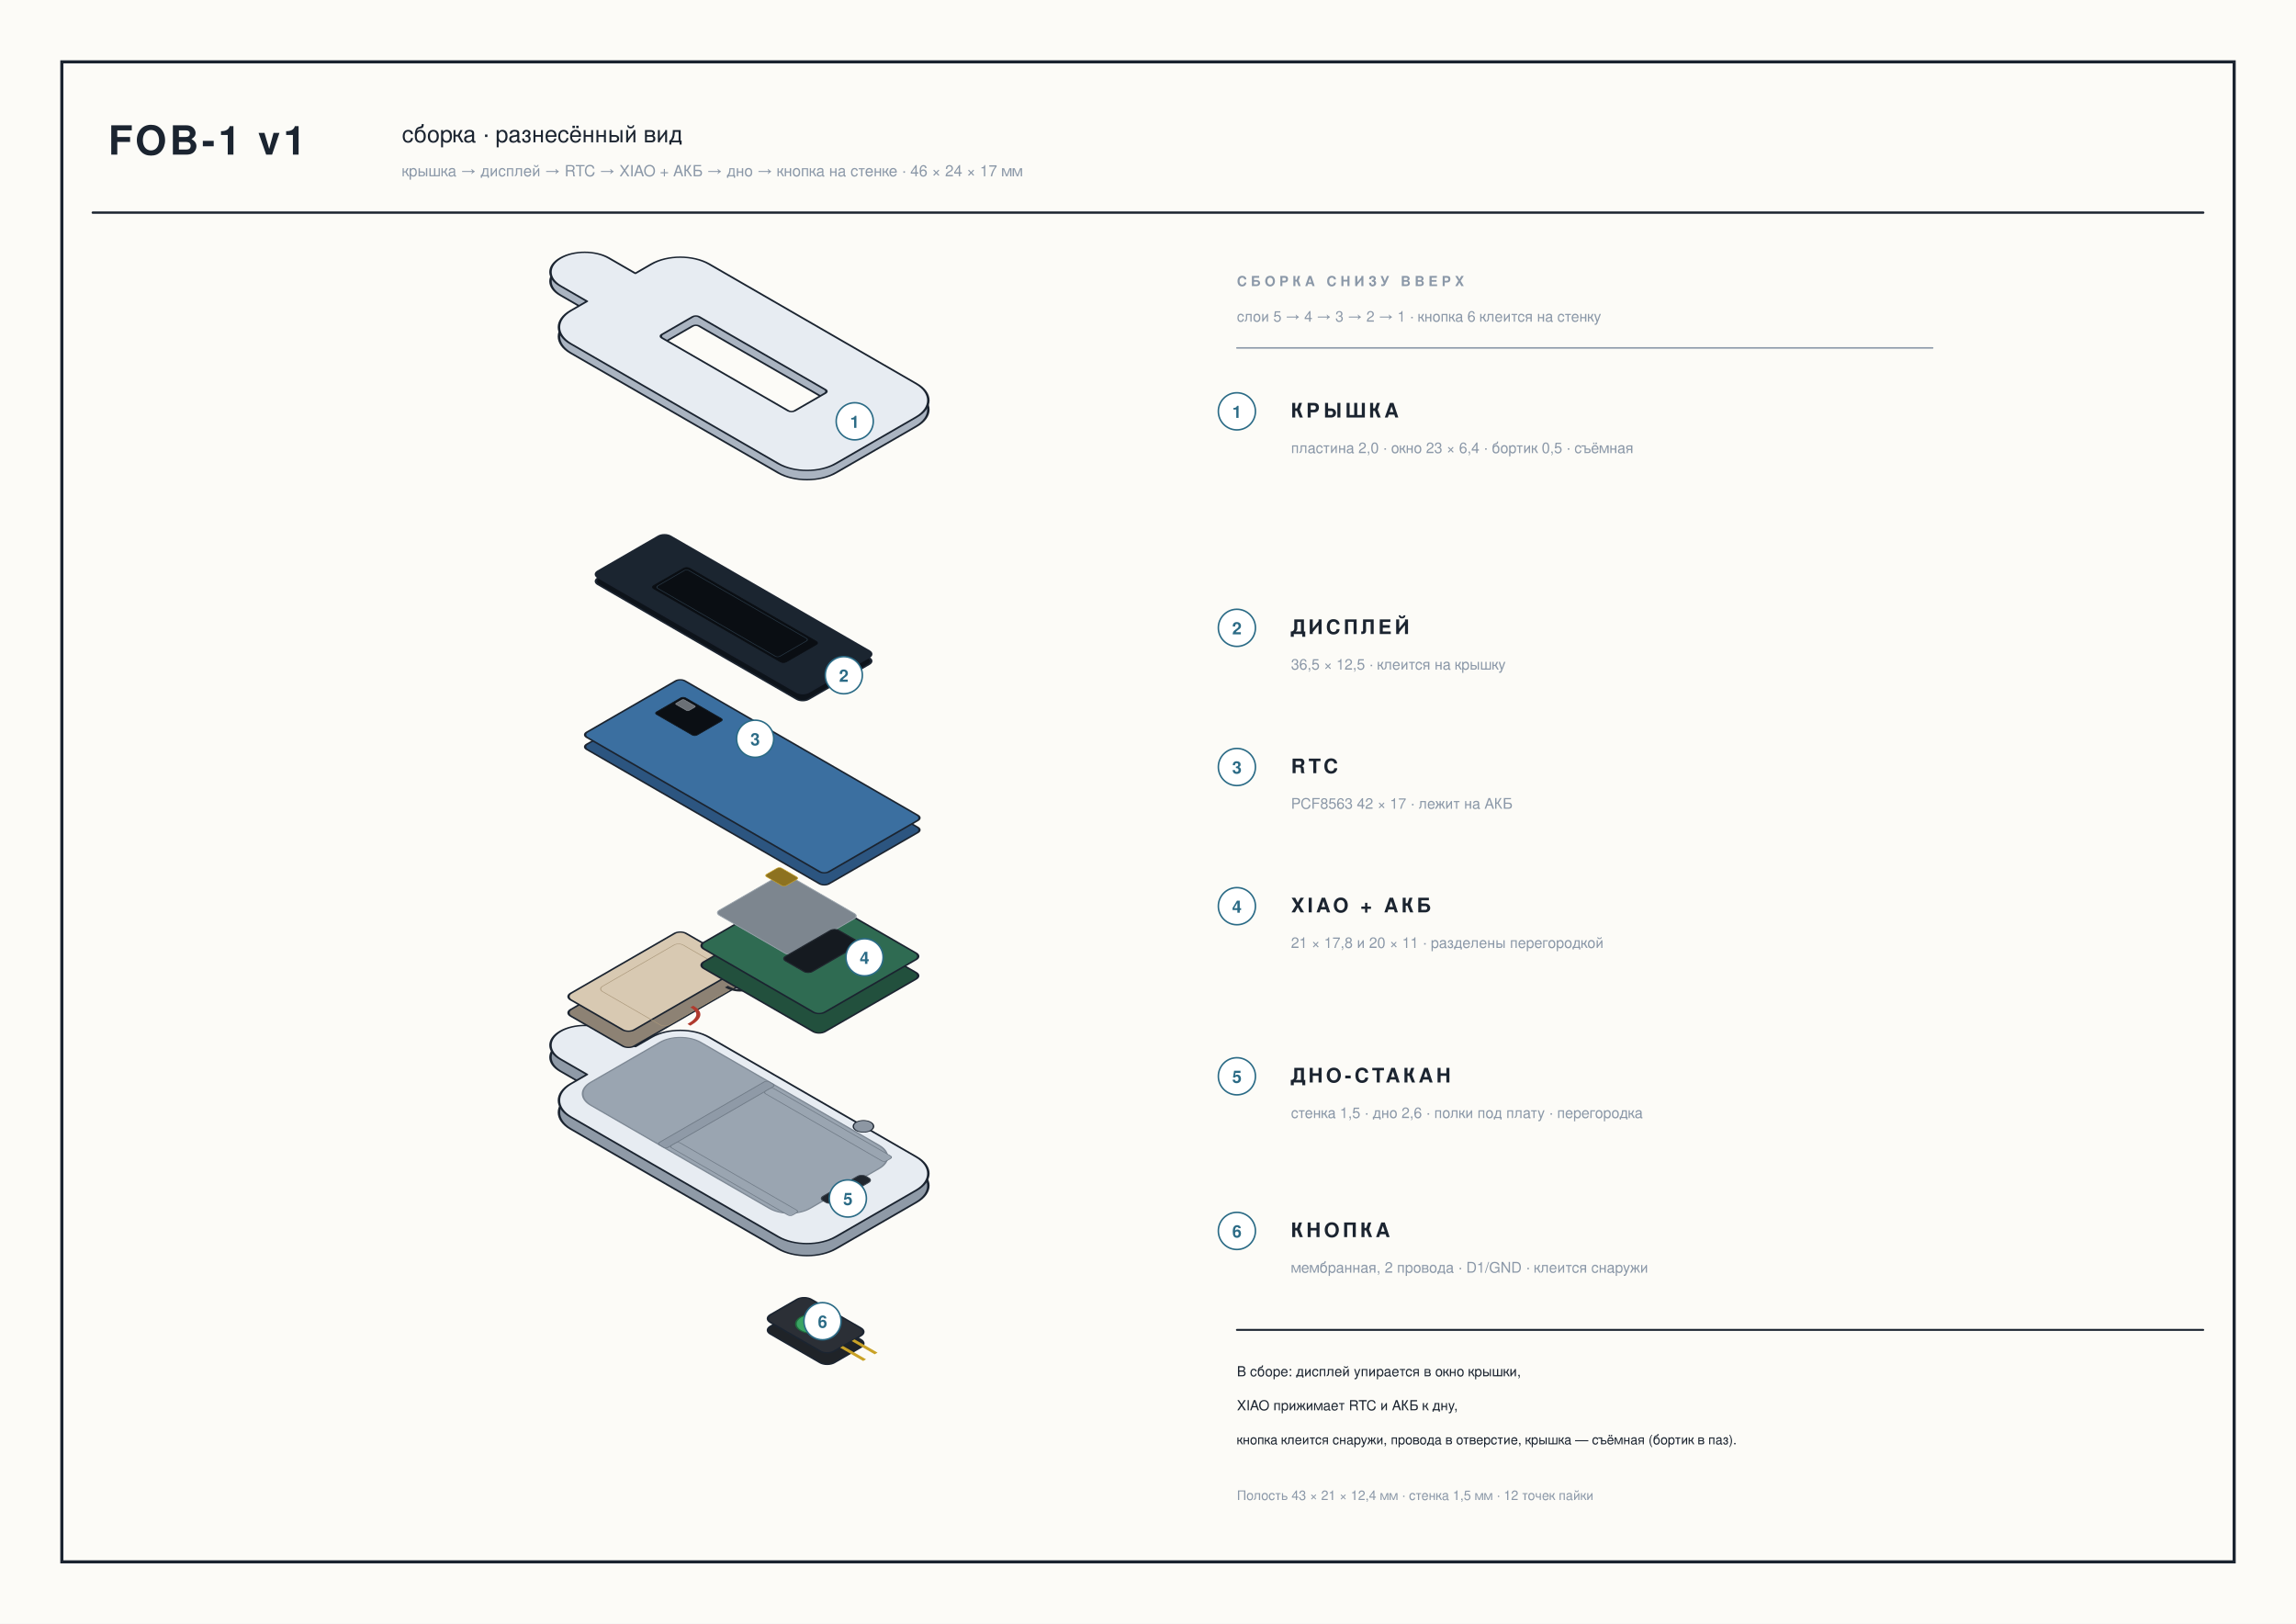
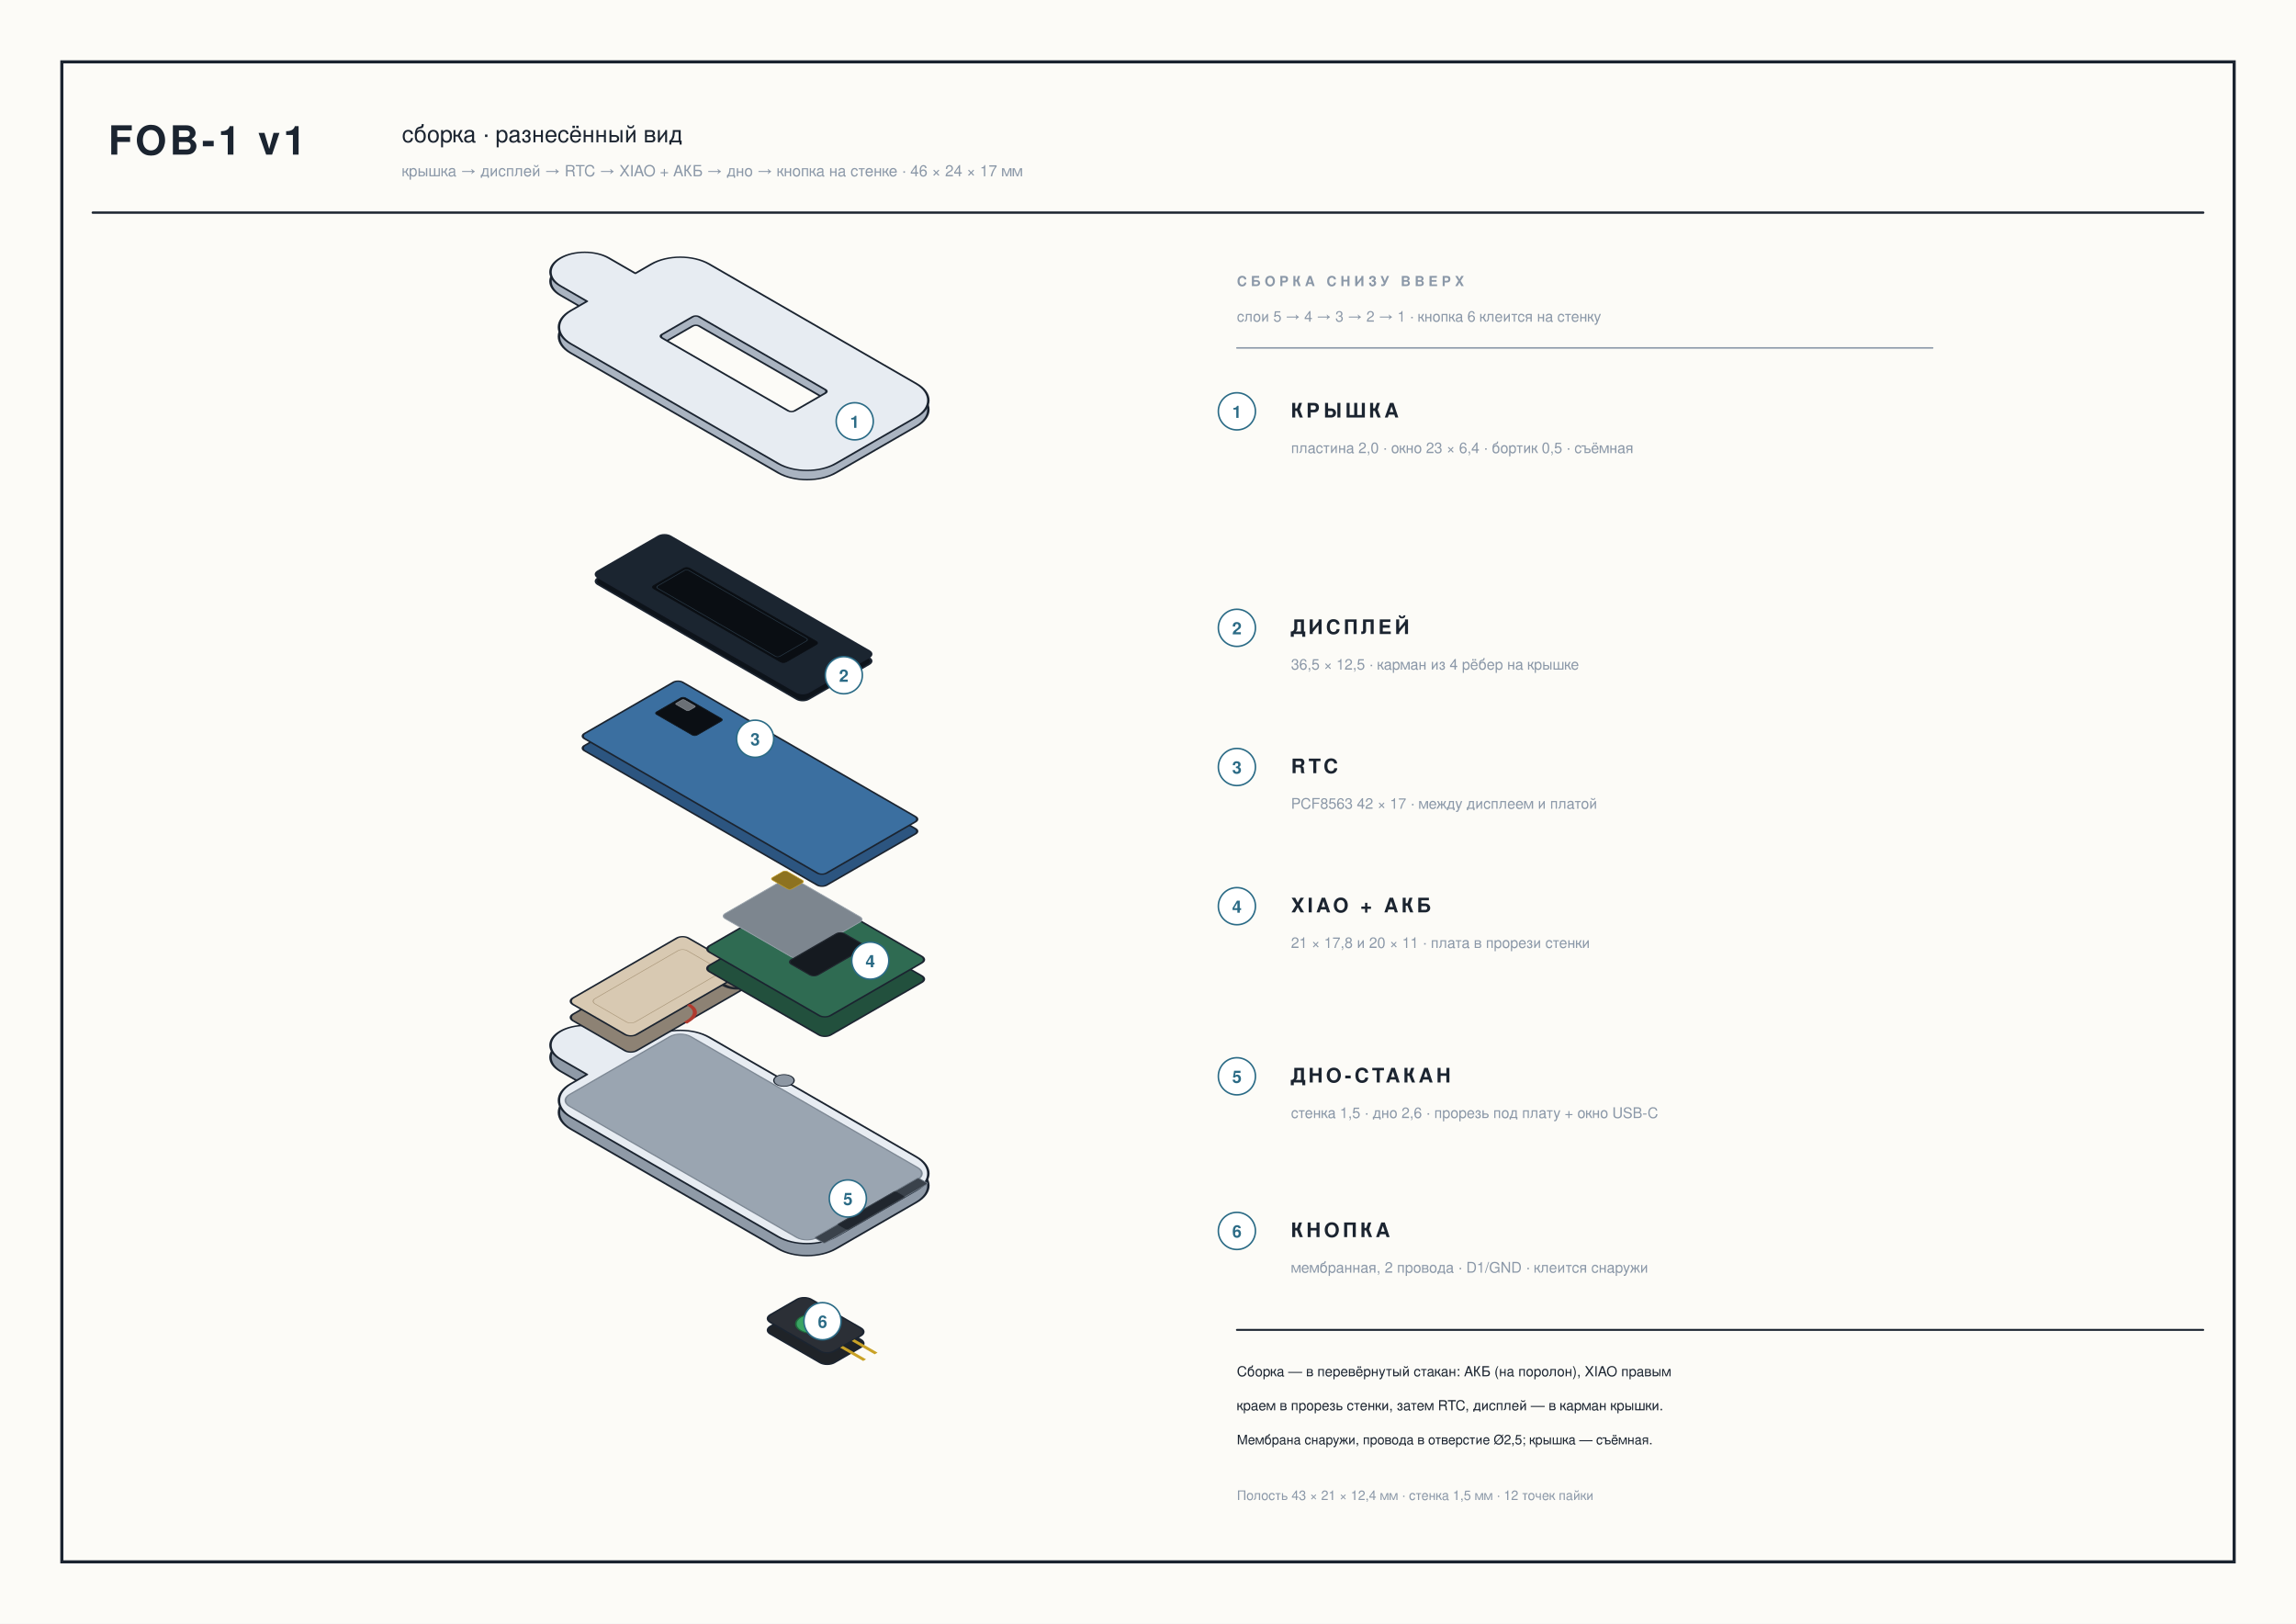
<svg xmlns="http://www.w3.org/2000/svg" width="297mm" height="210mm" viewBox="0 0 297 210">
  <rect width="297" height="210" fill="#fcfbf7" />
  <rect x="8" y="8" width="281" height="194" fill="none" stroke="#1b2430" stroke-width="0.4" />
  <text x="14" y="20" font-family="Helvetica" font-size="5.2" fill="#1b2430" text-anchor="start" font-weight="bold" letter-spacing="0.4">FOB-1 v1</text>
  <text x="52" y="18.4" font-family="Helvetica" font-size="3" fill="#1b2430" text-anchor="start" font-weight="normal">сборка · разнесённый вид</text>
  <text x="52" y="22.8" font-family="Helvetica" font-size="2" fill="#8b98a8" text-anchor="start" font-weight="normal">крышка → дисплей → RTC → XIAO + АКБ → дно → кнопка на стенке · 46 × 24 × 17 мм</text>
  <line x1="12" y1="27.5" x2="285" y2="27.5" stroke="#1b2430" stroke-width="0.3" stroke-linecap="round" />
  <g transform="translate(88,161.5) matrix(0.745,0.43,-0.745,0.43,0,0)">
    <path d="M 20.7,-2 H 29.3 A 1.2,1.2 0 0 1 30.5,-0.8 V 3.8 A 1.2,1.2 0 0 1 29.3,5 H 20.7 A 1.2,1.2 0 0 1 19.5,3.8 V -0.8 A 1.2,1.2 0 0 1 20.7,-2 Z" fill="#1f2328" stroke="#1b2430" stroke-width="0.28" stroke-linejoin="round" />
  </g>
  <g transform="translate(88,160) matrix(0.745,0.43,-0.745,0.43,0,0)">
    <path d="M 20.7,-2 H 29.3 A 1.2,1.2 0 0 1 30.5,-0.8 V 3.8 A 1.2,1.2 0 0 1 29.3,5 H 20.7 A 1.2,1.2 0 0 1 19.5,3.8 V -0.8 A 1.2,1.2 0 0 1 20.7,-2 Z" fill="#2b2f36" stroke="#1b2430" stroke-width="0.28" stroke-linejoin="round" />
    <path d="M 24.5,-0.4 H 24.5 A 2,2 0 0 1 26.5,1.6 V 1.6 A 2,2 0 0 1 24.5,3.6 H 24.5 A 2,2 0 0 1 22.5,1.6 V 1.6 A 2,2 0 0 1 24.5,-0.4 Z" fill="#3aa463" stroke="#1f6b3c" stroke-width="0.2" stroke-linejoin="round" />
    <path d="M 30.5,0.5 L 34.5,0.5" fill="none" stroke="#c9a227" stroke-width="0.5" stroke-linejoin="round" />
    <path d="M 30.5,2.5 L 34.5,2.5" fill="none" stroke="#c9a227" stroke-width="0.5" stroke-linejoin="round" />
  </g>
  <g transform="translate(88,133.56) matrix(0.745,0.43,-0.745,0.43,0,0)">
    <path d="M 5,0 L 41,0 A 5,5 0 0 1 46,5 L 46,19 A 5,5 0 0 1 41,24 L 5,24 A 5,5 0 0 1 0,19 L 0,16.2 L -4.6,16.2 A 4.2,4.2 0 0 1 -4.6,7.8 L 0,7.8 L 0,5 A 5,5 0 0 1 5,0 Z" fill="#8f9aa7" stroke="#1b2430" stroke-width="0.3" stroke-linejoin="round" />
  </g>
  <g transform="translate(88,132) matrix(0.745,0.43,-0.745,0.43,0,0)">
    <path d="M 5,0 L 41,0 A 5,5 0 0 1 46,5 L 46,19 A 5,5 0 0 1 41,24 L 5,24 A 5,5 0 0 1 0,19 L 0,16.2 L -4.6,16.2 A 4.2,4.2 0 0 1 -4.6,7.8 L 0,7.8 L 0,5 A 5,5 0 0 1 5,0 Z" fill="#e7ecf2" stroke="#1b2430" stroke-width="0.3" stroke-linejoin="round" />
-     <path d="M 5,1.5 H 36 A 3.5,3.5 0 0 1 39.5,5 V 17 A 3.5,3.5 0 0 1 36,20.5 H 5 A 3.5,3.5 0 0 1 1.5,17 V 5 A 3.5,3.5 0 0 1 5,1.5 Z" fill="#9aa5b1" stroke="#7d8894" stroke-width="0.22" stroke-linejoin="round" />
-     <path d="M 16.9,1.5 H 17.6 A 0.4,0.4 0 0 1 18,1.9 V 20.1 A 0.4,0.4 0 0 1 17.6,20.5 H 16.9 A 0.4,0.4 0 0 1 16.5,20.1 V 1.9 A 0.4,0.4 0 0 1 16.9,1.5 Z" fill="#8f9aa7" stroke="#6f7a86" stroke-width="0.14" stroke-linejoin="round" />
-     <path d="M 18.4,2.1 H 38.6 A 0.4,0.4 0 0 1 39,2.5 V 3.2 A 0.4,0.4 0 0 1 38.6,3.6 H 18.4 A 0.4,0.4 0 0 1 18,3.2 V 2.5 A 0.4,0.4 0 0 1 18.4,2.1 Z" fill="#9aa5b1" stroke="#6f7a86" stroke-width="0.12" stroke-linejoin="round" />
-     <path d="M 18.4,18.4 H 38.6 A 0.4,0.4 0 0 1 39,18.8 V 19.5 A 0.4,0.4 0 0 1 38.6,19.9 H 18.4 A 0.4,0.4 0 0 1 18,19.5 V 18.8 A 0.4,0.4 0 0 1 18.4,18.4 Z" fill="#9aa5b1" stroke="#6f7a86" stroke-width="0.12" stroke-linejoin="round" />
-     <path d="M 39.5,7.3 H 40 A 0.7,0.7 0 0 1 40.7,8 V 14 A 0.7,0.7 0 0 1 40,14.7 H 39.5 A 0.7,0.7 0 0 1 38.8,14 V 8 A 0.7,0.7 0 0 1 39.5,7.3 Z" fill="#20262e" stroke="#3a424b" stroke-width="0.16" stroke-linejoin="round" />
-     <path d="M 31.8,-1.25 H 31.8 A 1.25,1.25 0 0 1 33.05,0 V 0 A 1.25,1.25 0 0 1 31.8,1.25 H 31.8 A 1.25,1.25 0 0 1 30.55,0 V 0 A 1.25,1.25 0 0 1 31.8,-1.25 Z" fill="#8d97a3" stroke="#1b2430" stroke-width="0.16" stroke-linejoin="round" />
+     <path d="M 3.3,1.5 H 42.7 A 1.8,1.8 0 0 1 44.5,3.3 V 20.7 A 1.8,1.8 0 0 1 42.7,22.5 H 3.3 A 1.8,1.8 0 0 1 1.5,20.7 V 3.3 A 1.8,1.8 0 0 1 3.3,1.5 Z" fill="#9aa5b1" stroke="#7d8894" stroke-width="0.22" stroke-linejoin="round" />
+     <path d="M 44.5,3 H 45.8 A 0.2,0.2 0 0 1 46,3.2 V 20.8 A 0.2,0.2 0 0 1 45.8,21 H 44.5 A 0.2,0.2 0 0 1 44.3,20.8 V 3.2 A 0.2,0.2 0 0 1 44.5,3 Z" fill="#3a424b" stroke="#6f7a86" stroke-width="0.14" stroke-linejoin="round" />
+     <path d="M 44.6,6.9 H 45.7 A 0.3,0.3 0 0 1 46,7.2 V 16.8 A 0.3,0.3 0 0 1 45.7,17.1 H 44.6 A 0.3,0.3 0 0 1 44.3,16.8 V 7.2 A 0.3,0.3 0 0 1 44.6,6.9 Z" fill="#20262e" stroke="#3a424b" stroke-width="0.14" stroke-linejoin="round" />
+     <path d="M 18,-1.25 H 18 A 1.25,1.25 0 0 1 19.25,0 V 0 A 1.25,1.25 0 0 1 18,1.25 H 18 A 1.25,1.25 0 0 1 16.75,0 V 0 A 1.25,1.25 0 0 1 18,-1.25 Z" fill="#8d97a3" stroke="#1b2430" stroke-width="0.16" stroke-linejoin="round" />
  </g>
  <g transform="translate(88,121.1) matrix(0.745,0.43,-0.745,0.43,0,0)">
-     <path d="M 2.5,1.5 H 11.5 A 1,1 0 0 1 12.5,2.5 V 20.5 A 1,1 0 0 1 11.5,21.5 H 2.5 A 1,1 0 0 1 1.5,20.5 V 2.5 A 1,1 0 0 1 2.5,1.5 Z" fill="#8d8274" stroke="#1b2430" stroke-width="0.28" stroke-linejoin="round" />
+     <path d="M 3.4,2 H 12.4 A 1,1 0 0 1 13.4,3 V 21 A 1,1 0 0 1 12.4,22 H 3.4 A 1,1 0 0 1 2.4,21 V 3 A 1,1 0 0 1 3.4,2 Z" fill="#8d8274" stroke="#1b2430" stroke-width="0.28" stroke-linejoin="round" />
  </g>
  <g transform="translate(88,119) matrix(0.745,0.43,-0.745,0.43,0,0)">
-     <path d="M 2.5,1.5 H 11.5 A 1,1 0 0 1 12.5,2.5 V 20.5 A 1,1 0 0 1 11.5,21.5 H 2.5 A 1,1 0 0 1 1.5,20.5 V 2.5 A 1,1 0 0 1 2.5,1.5 Z" fill="#d8c9b2" stroke="#1b2430" stroke-width="0.28" stroke-linejoin="round" />
-     <path d="M 4,3.5 H 14 A 0.8,0.8 0 0 1 14.8,4.3 V 16.7 A 0.8,0.8 0 0 1 14,17.5 H 4 A 0.8,0.8 0 0 1 3.2,16.7 V 4.3 A 0.8,0.8 0 0 1 4,3.5 Z" fill="none" stroke="#a89578" stroke-width="0.1" stroke-linejoin="round" />
-     <path d="M 14,12 Q 16.5,12 16.5,15" fill="none" stroke="#b03a2e" stroke-width="0.5" stroke-linejoin="round" />
-     <path d="M 14,6 Q 16.5,6 16.5,3" fill="none" stroke="#20262e" stroke-width="0.5" stroke-linejoin="round" />
+     <path d="M 3.4,2 H 12.4 A 1,1 0 0 1 13.4,3 V 21 A 1,1 0 0 1 12.4,22 H 3.4 A 1,1 0 0 1 2.4,21 V 3 A 1,1 0 0 1 3.4,2 Z" fill="#d8c9b2" stroke="#1b2430" stroke-width="0.28" stroke-linejoin="round" />
+     <path d="M 5.2,4 H 10.6 A 0.8,0.8 0 0 1 11.4,4.8 V 19.2 A 0.8,0.8 0 0 1 10.6,20 H 5.2 A 0.8,0.8 0 0 1 4.4,19.2 V 4.8 A 0.8,0.8 0 0 1 5.2,4 Z" fill="none" stroke="#a89578" stroke-width="0.1" stroke-linejoin="round" />
+     <path d="M 13.4,12 Q 15.9,12 15.9,15" fill="none" stroke="#b03a2e" stroke-width="0.5" stroke-linejoin="round" />
+     <path d="M 13.4,6 Q 15.9,6 15.9,3" fill="none" stroke="#20262e" stroke-width="0.5" stroke-linejoin="round" />
  </g>
  <g transform="translate(88,105.52) matrix(0.745,0.43,-0.745,0.43,0,0)">
-     <path d="M 25,3.1 H 44 A 1,1 0 0 1 45,4.1 V 19.9 A 1,1 0 0 1 44,20.9 H 25 A 1,1 0 0 1 24,19.9 V 4.1 A 1,1 0 0 1 25,3.1 Z" fill="#22503d" stroke="#1b2430" stroke-width="0.28" stroke-linejoin="round" />
+     <path d="M 26,3.1 H 45 A 1,1 0 0 1 46,4.1 V 19.9 A 1,1 0 0 1 45,20.9 H 26 A 1,1 0 0 1 25,19.9 V 4.1 A 1,1 0 0 1 26,3.1 Z" fill="#22503d" stroke="#1b2430" stroke-width="0.28" stroke-linejoin="round" />
  </g>
  <g transform="translate(88,103) matrix(0.745,0.43,-0.745,0.43,0,0)">
-     <path d="M 25,3.1 H 44 A 1,1 0 0 1 45,4.1 V 19.9 A 1,1 0 0 1 44,20.9 H 25 A 1,1 0 0 1 24,19.9 V 4.1 A 1,1 0 0 1 25,3.1 Z" fill="#2f6b52" stroke="#1b2430" stroke-width="0.28" stroke-linejoin="round" />
-     <path d="M 21.3,2.5 H 32.7 A 0.8,0.8 0 0 1 33.5,3.3 V 13.7 A 0.8,0.8 0 0 1 32.7,14.5 H 21.3 A 0.8,0.8 0 0 1 20.5,13.7 V 3.3 A 0.8,0.8 0 0 1 21.3,2.5 Z" fill="#7d868f" stroke="#9aa3ac" stroke-width="0.14" stroke-linejoin="round" />
-     <path d="M 33.9,6.4 H 37.1 A 0.7,0.7 0 0 1 37.8,7.1 V 14.9 A 0.7,0.7 0 0 1 37.1,15.6 H 33.9 A 0.7,0.7 0 0 1 33.2,14.9 V 7.1 A 0.7,0.7 0 0 1 33.9,6.4 Z" fill="#151a20" stroke="#20262e" stroke-width="0.2" stroke-linejoin="round" />
-     <path d="M 19.6,2 H 22.2 A 0.4,0.4 0 0 1 22.6,2.4 V 4.2 A 0.4,0.4 0 0 1 22.2,4.6 H 19.6 A 0.4,0.4 0 0 1 19.2,4.2 V 2.4 A 0.4,0.4 0 0 1 19.6,2 Z" fill="#8d7220" stroke="#c9a227" stroke-width="0.1" stroke-linejoin="round" />
+     <path d="M 26,3.1 H 45 A 1,1 0 0 1 46,4.1 V 19.9 A 1,1 0 0 1 45,20.9 H 26 A 1,1 0 0 1 25,19.9 V 4.1 A 1,1 0 0 1 26,3.1 Z" fill="#2f6b52" stroke="#1b2430" stroke-width="0.28" stroke-linejoin="round" />
+     <path d="M 22.3,2.5 H 33.7 A 0.8,0.8 0 0 1 34.5,3.3 V 13.7 A 0.8,0.8 0 0 1 33.7,14.5 H 22.3 A 0.8,0.8 0 0 1 21.5,13.7 V 3.3 A 0.8,0.8 0 0 1 22.3,2.5 Z" fill="#7d868f" stroke="#9aa3ac" stroke-width="0.14" stroke-linejoin="round" />
+     <path d="M 34.9,6.4 H 38.1 A 0.7,0.7 0 0 1 38.8,7.1 V 14.9 A 0.7,0.7 0 0 1 38.1,15.6 H 34.9 A 0.7,0.7 0 0 1 34.2,14.9 V 7.1 A 0.7,0.7 0 0 1 34.9,6.4 Z" fill="#151a20" stroke="#20262e" stroke-width="0.2" stroke-linejoin="round" />
+     <path d="M 20.6,2 H 23.2 A 0.4,0.4 0 0 1 23.6,2.4 V 4.2 A 0.4,0.4 0 0 1 23.2,4.6 H 20.6 A 0.4,0.4 0 0 1 20.2,4.2 V 2.4 A 0.4,0.4 0 0 1 20.6,2 Z" fill="#8d7220" stroke="#c9a227" stroke-width="0.1" stroke-linejoin="round" />
  </g>
  <g transform="translate(88,87.56) matrix(0.745,0.43,-0.745,0.43,0,0)">
-     <path d="M 2.8,2 H 43.2 A 0.8,0.8 0 0 1 44,2.8 V 18.2 A 0.8,0.8 0 0 1 43.2,19 H 2.8 A 0.8,0.8 0 0 1 2,18.2 V 2.8 A 0.8,0.8 0 0 1 2.8,2 Z" fill="#2c5580" stroke="#1b2430" stroke-width="0.28" stroke-linejoin="round" />
+     <path d="M 2.8,2.4 H 43.2 A 0.8,0.8 0 0 1 44,3.2 V 18.6 A 0.8,0.8 0 0 1 43.2,19.4 H 2.8 A 0.8,0.8 0 0 1 2,18.6 V 3.2 A 0.8,0.8 0 0 1 2.8,2.4 Z" fill="#2c5580" stroke="#1b2430" stroke-width="0.28" stroke-linejoin="round" />
  </g>
  <g transform="translate(88,86) matrix(0.745,0.43,-0.745,0.43,0,0)">
-     <path d="M 2.8,2 H 43.2 A 0.8,0.8 0 0 1 44,2.8 V 18.2 A 0.8,0.8 0 0 1 43.2,19 H 2.8 A 0.8,0.8 0 0 1 2,18.2 V 2.8 A 0.8,0.8 0 0 1 2.8,2 Z" fill="#3b6fa0" stroke="#1b2430" stroke-width="0.28" stroke-linejoin="round" />
+     <path d="M 2.8,2.4 H 43.2 A 0.8,0.8 0 0 1 44,3.2 V 18.6 A 0.8,0.8 0 0 1 43.2,19.4 H 2.8 A 0.8,0.8 0 0 1 2,18.6 V 3.2 A 0.8,0.8 0 0 1 2.8,2.4 Z" fill="#3b6fa0" stroke="#1b2430" stroke-width="0.28" stroke-linejoin="round" />
    <path d="M 5.4,4.5 H 11.6 A 0.4,0.4 0 0 1 12,4.9 V 9.1 A 0.4,0.4 0 0 1 11.6,9.5 H 5.4 A 0.4,0.4 0 0 1 5,9.1 V 4.9 A 0.4,0.4 0 0 1 5.4,4.5 Z" fill="#0b0f14" stroke="#111820" stroke-width="0.14" stroke-linejoin="round" />
    <path d="M 5.6,4.9 H 7.4 A 0.2,0.2 0 0 1 7.6,5.1 V 6.1 A 0.2,0.2 0 0 1 7.4,6.3 H 5.6 A 0.2,0.2 0 0 1 5.4,6.1 V 5.1 A 0.2,0.2 0 0 1 5.6,4.9 Z" fill="#6b7076" stroke="#8a8f96" stroke-width="0.1" stroke-linejoin="round" />
  </g>
  <g transform="translate(88,66.9) matrix(0.745,0.43,-0.745,0.43,0,0)">
    <path d="M 3,4.75 H 37.5 A 1,1 0 0 1 38.5,5.75 V 16.25 A 1,1 0 0 1 37.5,17.25 H 3 A 1,1 0 0 1 2,16.25 V 5.75 A 1,1 0 0 1 3,4.75 Z" fill="#0d131a" stroke="#1b2430" stroke-width="0.28" stroke-linejoin="round" />
  </g>
  <g transform="translate(88,66) matrix(0.745,0.43,-0.745,0.43,0,0)">
    <path d="M 3,4.75 H 37.5 A 1,1 0 0 1 38.5,5.75 V 16.25 A 1,1 0 0 1 37.5,17.25 H 3 A 1,1 0 0 1 2,16.25 V 5.75 A 1,1 0 0 1 3,4.75 Z" fill="#1b2530" stroke="#1b2430" stroke-width="0.28" stroke-linejoin="round" />
    <path d="M 9.5,7.9 H 31.5 A 0.5,0.5 0 0 1 32,8.4 V 13.6 A 0.5,0.5 0 0 1 31.5,14.1 H 9.5 A 0.5,0.5 0 0 1 9,13.6 V 8.4 A 0.5,0.5 0 0 1 9.5,7.9 Z" fill="#0a0e13" stroke="#0a0e13" stroke-width="0.12" stroke-linejoin="round" />
    <path d="M 9.8,8.3 H 30.2 A 0.4,0.4 0 0 1 30.6,8.7 V 13.3 A 0.4,0.4 0 0 1 30.2,13.7 H 9.8 A 0.4,0.4 0 0 1 9.4,13.3 V 8.7 A 0.4,0.4 0 0 1 9.8,8.3 Z" fill="none" stroke="#2b3c4a" stroke-width="0.1" stroke-linejoin="round" />
  </g>
  <g transform="translate(88,33.2) matrix(0.745,0.43,-0.745,0.43,0,0)">
    <path d="M 5,0 L 41,0 A 5,5 0 0 1 46,5 L 46,19 A 5,5 0 0 1 41,24 L 5,24 A 5,5 0 0 1 0,19 L 0,16.2 L -4.6,16.2 A 4.2,4.2 0 0 1 -4.6,7.8 L 0,7.8 L 0,5 A 5,5 0 0 1 5,0 Z M 12.05,8.8 H 33.95 A 0.55,0.55 0 0 1 34.5,9.35 V 14.65 A 0.55,0.55 0 0 1 33.95,15.2 H 12.05 A 0.55,0.55 0 0 1 11.5,14.65 V 9.35 A 0.55,0.55 0 0 1 12.05,8.8 Z" fill="#aab4c1" stroke="#1b2430" stroke-width="0.3" fill-rule="evenodd" stroke-linejoin="round" />
  </g>
  <g transform="translate(88,32) matrix(0.745,0.43,-0.745,0.43,0,0)">
    <path d="M 5,0 L 41,0 A 5,5 0 0 1 46,5 L 46,19 A 5,5 0 0 1 41,24 L 5,24 A 5,5 0 0 1 0,19 L 0,16.2 L -4.6,16.2 A 4.2,4.2 0 0 1 -4.6,7.8 L 0,7.8 L 0,5 A 5,5 0 0 1 5,0 Z M 12.05,8.8 H 33.95 A 0.55,0.55 0 0 1 34.5,9.35 V 14.65 A 0.55,0.55 0 0 1 33.95,15.2 H 12.05 A 0.55,0.55 0 0 1 11.5,14.65 V 9.35 A 0.55,0.55 0 0 1 12.05,8.8 Z" fill="#e7ecf2" stroke="#1b2430" stroke-width="0.3" fill-rule="evenodd" stroke-linejoin="round" />
  </g>
  <circle cx="110.566" cy="54.489" r="2.4" fill="#ffffff" stroke="#2b6b86" stroke-width="0.2" />
  <text x="110.566" y="55.339" font-family="Helvetica" font-size="2.2" fill="#2b6b86" text-anchor="middle" font-weight="bold">1</text>
  <circle cx="109.151" cy="87.328" r="2.4" fill="#ffffff" stroke="#2b6b86" stroke-width="0.2" />
  <text x="109.151" y="88.178" font-family="Helvetica" font-size="2.2" fill="#2b6b86" text-anchor="middle" font-weight="bold">2</text>
  <circle cx="97.682" cy="95.546" r="2.4" fill="#ffffff" stroke="#2b6b86" stroke-width="0.2" />
  <text x="97.682" y="96.396" font-family="Helvetica" font-size="2.2" fill="#2b6b86" text-anchor="middle" font-weight="bold">3</text>
-   <circle cx="111.832" cy="123.812" r="2.4" fill="#ffffff" stroke="#2b6b86" stroke-width="0.2" />
-   <text x="111.832" y="124.662" font-family="Helvetica" font-size="2.2" fill="#2b6b86" text-anchor="middle" font-weight="bold">4</text>
+   <circle cx="112.577" cy="124.242" r="2.4" fill="#ffffff" stroke="#2b6b86" stroke-width="0.2" />
+   <text x="112.577" y="125.092" font-family="Helvetica" font-size="2.2" fill="#2b6b86" text-anchor="middle" font-weight="bold">4</text>
  <circle cx="109.673" cy="155.005" r="2.4" fill="#ffffff" stroke="#2b6b86" stroke-width="0.2" />
  <text x="109.673" y="155.855" font-family="Helvetica" font-size="2.2" fill="#2b6b86" text-anchor="middle" font-weight="bold">5</text>
  <circle cx="106.396" cy="170.879" r="2.4" fill="#ffffff" stroke="#2b6b86" stroke-width="0.2" />
  <text x="106.396" y="171.729" font-family="Helvetica" font-size="2.2" fill="#2b6b86" text-anchor="middle" font-weight="bold">6</text>
  <text x="160" y="37" font-family="Helvetica" font-size="1.8" fill="#8b98a8" text-anchor="start" font-weight="bold" letter-spacing="0.5">СБОРКА СНИЗУ ВВЕРХ</text>
  <text x="160" y="41.6" font-family="Helvetica" font-size="1.9" fill="#8b98a8" text-anchor="start" font-weight="normal">слои 5 → 4 → 3 → 2 → 1 · кнопка 6 клеится на стенку</text>
  <line x1="160" y1="45" x2="250" y2="45" stroke="#8b98a8" stroke-width="0.2" stroke-linecap="round" />
  <circle cx="160" cy="53.2" r="2.4" fill="#ffffff" stroke="#2b6b86" stroke-width="0.2" />
  <text x="160" y="54.05" font-family="Helvetica" font-size="2.2" fill="#2b6b86" text-anchor="middle" font-weight="bold">1</text>
  <text x="167" y="54" font-family="Helvetica" font-size="2.6" fill="#1b2430" text-anchor="start" font-weight="bold" letter-spacing="0.4">КРЫШКА</text>
  <text x="167" y="58.6" font-family="Helvetica" font-size="1.9" fill="#8b98a8" text-anchor="start" font-weight="normal">пластина 2,0 · окно 23 × 6,4 · бортик 0,5 · съёмная</text>
  <circle cx="160" cy="81.2" r="2.4" fill="#ffffff" stroke="#2b6b86" stroke-width="0.2" />
  <text x="160" y="82.05" font-family="Helvetica" font-size="2.2" fill="#2b6b86" text-anchor="middle" font-weight="bold">2</text>
  <text x="167" y="82" font-family="Helvetica" font-size="2.6" fill="#1b2430" text-anchor="start" font-weight="bold" letter-spacing="0.4">ДИСПЛЕЙ</text>
-   <text x="167" y="86.6" font-family="Helvetica" font-size="1.9" fill="#8b98a8" text-anchor="start" font-weight="normal">36,5 × 12,5 · клеится на крышку</text>
+   <text x="167" y="86.6" font-family="Helvetica" font-size="1.9" fill="#8b98a8" text-anchor="start" font-weight="normal">36,5 × 12,5 · карман из 4 рёбер на крышке</text>
  <circle cx="160" cy="99.2" r="2.4" fill="#ffffff" stroke="#2b6b86" stroke-width="0.2" />
  <text x="160" y="100.05" font-family="Helvetica" font-size="2.2" fill="#2b6b86" text-anchor="middle" font-weight="bold">3</text>
  <text x="167" y="100" font-family="Helvetica" font-size="2.6" fill="#1b2430" text-anchor="start" font-weight="bold" letter-spacing="0.4">RTC</text>
-   <text x="167" y="104.6" font-family="Helvetica" font-size="1.9" fill="#8b98a8" text-anchor="start" font-weight="normal">PCF8563 42 × 17 · лежит на АКБ</text>
+   <text x="167" y="104.6" font-family="Helvetica" font-size="1.9" fill="#8b98a8" text-anchor="start" font-weight="normal">PCF8563 42 × 17 · между дисплеем и платой</text>
  <circle cx="160" cy="117.2" r="2.4" fill="#ffffff" stroke="#2b6b86" stroke-width="0.2" />
  <text x="160" y="118.05" font-family="Helvetica" font-size="2.2" fill="#2b6b86" text-anchor="middle" font-weight="bold">4</text>
  <text x="167" y="118" font-family="Helvetica" font-size="2.6" fill="#1b2430" text-anchor="start" font-weight="bold" letter-spacing="0.4">XIAO + АКБ</text>
-   <text x="167" y="122.6" font-family="Helvetica" font-size="1.9" fill="#8b98a8" text-anchor="start" font-weight="normal">21 × 17,8 и 20 × 11 · разделены перегородкой</text>
+   <text x="167" y="122.6" font-family="Helvetica" font-size="1.9" fill="#8b98a8" text-anchor="start" font-weight="normal">21 × 17,8 и 20 × 11 · плата в прорези стенки</text>
  <circle cx="160" cy="139.2" r="2.4" fill="#ffffff" stroke="#2b6b86" stroke-width="0.2" />
  <text x="160" y="140.05" font-family="Helvetica" font-size="2.2" fill="#2b6b86" text-anchor="middle" font-weight="bold">5</text>
  <text x="167" y="140" font-family="Helvetica" font-size="2.6" fill="#1b2430" text-anchor="start" font-weight="bold" letter-spacing="0.4">ДНО-СТАКАН</text>
-   <text x="167" y="144.6" font-family="Helvetica" font-size="1.9" fill="#8b98a8" text-anchor="start" font-weight="normal">стенка 1,5 · дно 2,6 · полки под плату · перегородка</text>
+   <text x="167" y="144.6" font-family="Helvetica" font-size="1.9" fill="#8b98a8" text-anchor="start" font-weight="normal">стенка 1,5 · дно 2,6 · прорезь под плату + окно USB-C</text>
  <circle cx="160" cy="159.2" r="2.4" fill="#ffffff" stroke="#2b6b86" stroke-width="0.2" />
  <text x="160" y="160.05" font-family="Helvetica" font-size="2.2" fill="#2b6b86" text-anchor="middle" font-weight="bold">6</text>
  <text x="167" y="160" font-family="Helvetica" font-size="2.6" fill="#1b2430" text-anchor="start" font-weight="bold" letter-spacing="0.4">КНОПКА</text>
  <text x="167" y="164.6" font-family="Helvetica" font-size="1.9" fill="#8b98a8" text-anchor="start" font-weight="normal">мембранная, 2 провода · D1/GND · клеится снаружи</text>
  <line x1="160" y1="172" x2="285" y2="172" stroke="#1b2430" stroke-width="0.25" stroke-linecap="round" />
-   <text x="160" y="178" font-family="Helvetica" font-size="1.8" fill="#1b2430" text-anchor="start" font-weight="normal">В сборе: дисплей упирается в окно крышки,</text>
-   <text x="160" y="182.4" font-family="Helvetica" font-size="1.8" fill="#1b2430" text-anchor="start" font-weight="normal">XIAO прижимает RTC и АКБ к дну,</text>
-   <text x="160" y="186.8" font-family="Helvetica" font-size="1.7" fill="#1b2430" text-anchor="start" font-weight="normal">кнопка клеится снаружи, провода в отверстие, крышка — съёмная (бортик в паз).</text>
+   <text x="160" y="178" font-family="Helvetica" font-size="1.8" fill="#1b2430" text-anchor="start" font-weight="normal">Сборка — в перевёрнутый стакан: АКБ (на поролон), XIAO правым</text>
+   <text x="160" y="182.4" font-family="Helvetica" font-size="1.8" fill="#1b2430" text-anchor="start" font-weight="normal">краем в прорезь стенки, затем RTC, дисплей — в карман крышки.</text>
+   <text x="160" y="186.8" font-family="Helvetica" font-size="1.7" fill="#1b2430" text-anchor="start" font-weight="normal">Мембрана снаружи, провода в отверстие Ø2,5; крышка — съёмная.</text>
  <text x="160" y="194" font-family="Helvetica" font-size="1.7" fill="#8b98a8" text-anchor="start" font-weight="normal">Полость 43 × 21 × 12,4 мм · стенка 1,5 мм · 12 точек пайки</text>
</svg>
